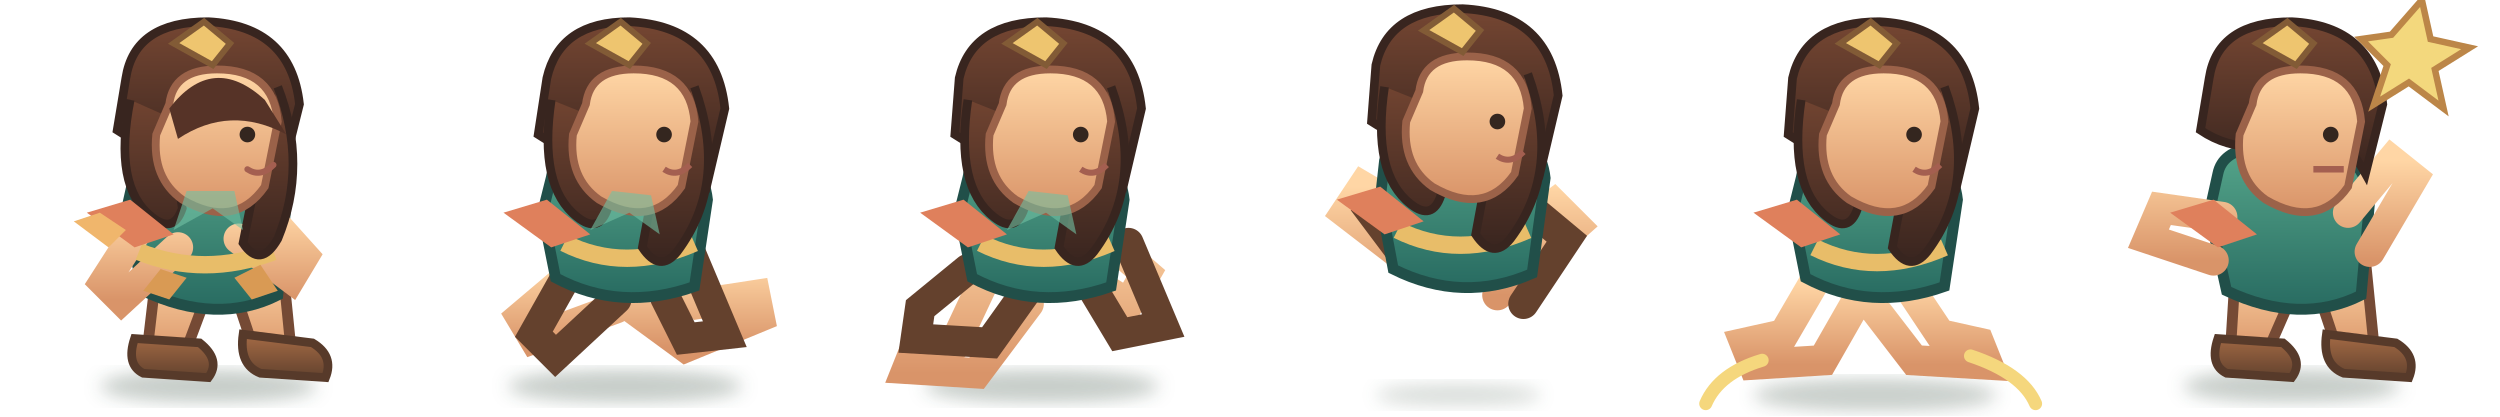
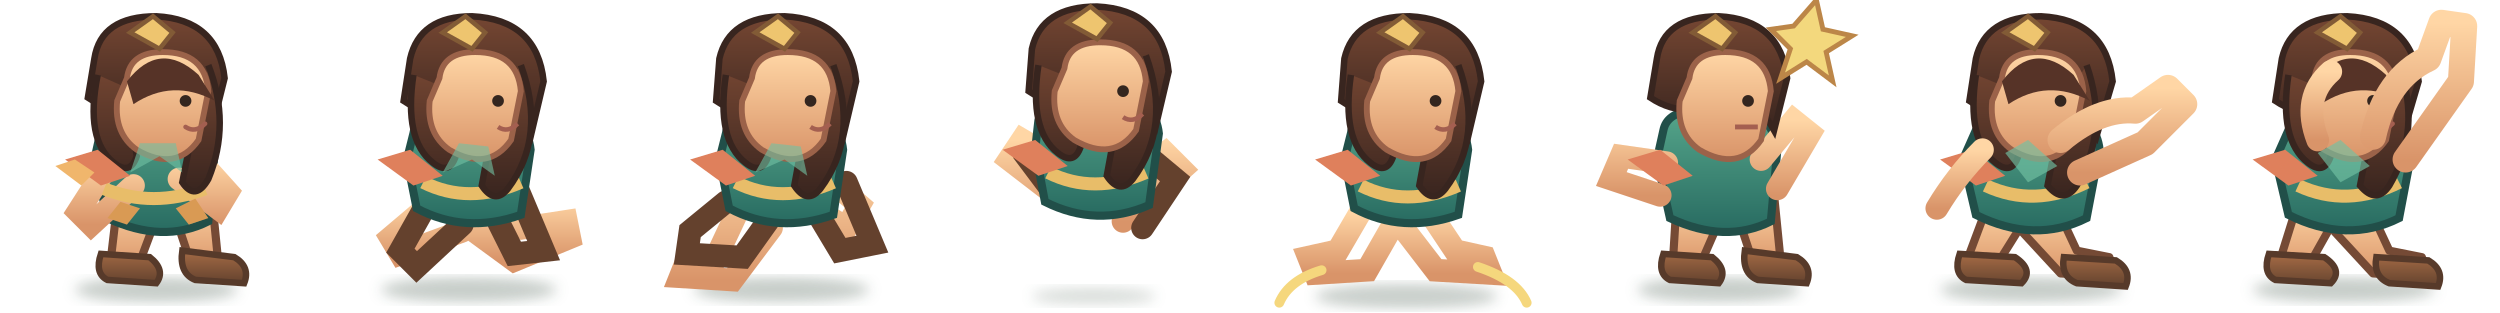
- <svg xmlns="http://www.w3.org/2000/svg" width="576" height="96" viewBox="0 0 576 96">
+ <svg xmlns="http://www.w3.org/2000/svg" width="768" height="96" viewBox="0 0 768 96">
  <defs>
    <linearGradient id="skin" x2="0" y2="1">
      <stop stop-color="#ffd6a5" />
      <stop offset="1" stop-color="#d99469" />
    </linearGradient>
    <linearGradient id="tunic" x2="0" y2="1">
      <stop stop-color="#55a58a" />
      <stop offset="1" stop-color="#286b61" />
    </linearGradient>
    <linearGradient id="hair" x2="0" y2="1">
      <stop stop-color="#754632" />
      <stop offset="1" stop-color="#39251f" />
    </linearGradient>
    <linearGradient id="boot" x2="0" y2="1">
      <stop stop-color="#a56b45" />
      <stop offset="1" stop-color="#63422e" />
    </linearGradient>
    <filter id="soft">
      <feGaussianBlur stdDeviation="2" />
    </filter>
  </defs>
  <g transform="translate(0 0)">
    <ellipse cx="48" cy="89" rx="25" ry="4" fill="#203b2a" opacity=".25" filter="url(#soft)" />
    <path d="M36 63l-2 17 8 3 6-16M53 64l5 15 9 1-2-20" fill="url(#skin)" stroke="#754a35" stroke-width="2.5" stroke-linejoin="round" />
    <path d="M31 78q-2 6 2 8l15 1q3-4-2-8zM56 77q-1 7 4 9l15 1q2-5-3-8z" fill="url(#boot)" stroke="#573a2a" stroke-width="2" />
    <path d="M31 40q1-5 8-6h18q8 3 9 12l-2 22q-14 7-31-1l-4-18z" fill="url(#tunic)" stroke="#214f49" stroke-width="2.5" />
    <path d="M33 51l-9 14 4 4 13-12M61 49l9 10-3 5-12-9" fill="none" stroke="url(#skin)" stroke-width="7" stroke-linecap="round" />
    <path d="M32 58q15 6 31 0" fill="none" stroke="#e8bd69" stroke-width="4" />
    <path d="M37 62l-4 5 6 2 4-5M54 64l4 5 6-2-4-6" fill="#d99a54" />
    <path d="M29 18q2-13 19-13 19 1 21 19l-4 16q-5-9-11-11-15 9-27 1z" fill="url(#hair)" stroke="#38251f" stroke-width="2" />
    <path d="M30 23q-4 20 5 27 5 4 7-2l-3-21M64 20q7 18 0 35-4 7-8 1l5-25" fill="url(#hair)" stroke="#38251f" stroke-width="2" />
    <path d="M39 24q1-8 11-8 13 0 14 12l-3 15q-7 10-19 3-7-5-6-15z" fill="url(#skin)" stroke="#9b6249" stroke-width="1.8" />
    <path d="M39 25q10-13 22-2l5 8q-13-7-25 1z" fill="#563327" />
    <circle cx="57" cy="31" r="1.8" fill="#34261f" />
    <path d="M57 39q3 2 6-1" stroke="#a45f50" stroke-width="1.4" fill="none" stroke-linecap="round" />
    <path d="M30 46l-10 3 11 8 9-3z" fill="#df805c" />
    <path d="M23 49l-6 2 8 6 4-4" fill="#f0b66c" />
    <path d="M40 10l7-5 6 5-4 5z" fill="#eec56f" stroke="#825b36" stroke-width="1.4" />
    <path d="M43 44l-3 9 9-5 7 5-2-9" fill="#72c1a3" opacity=".6" />
  </g>
  <g transform="translate(96 0)">
    <ellipse cx="48" cy="89" rx="27" ry="4" fill="#203b2a" opacity=".25" filter="url(#soft)" />
    <path d="M37 62l-13 11 3 5 19-7M55 61l10 9 13-2 1 5-17 7-15-11" fill="none" stroke="url(#skin)" stroke-width="7" stroke-linecap="round" />
    <path d="M36 61l-9 16 5 5 14-13M54 62l8 16 9-1-8-19" fill="none" stroke="#64412d" stroke-width="7" stroke-linecap="round" />
    <path d="M31 41q1-6 9-7h17q9 3 10 12l-3 20q-17 6-32-2l-3-15z" fill="url(#tunic)" stroke="#214f49" stroke-width="2.5" />
    <path d="M34 56q14 7 30 0" fill="none" stroke="#e8bd69" stroke-width="4" />
    <path d="M30 18q3-13 19-13 20 1 22 20l-4 17q-6-9-12-12-15 9-27 1z" fill="url(#hair)" stroke="#38251f" stroke-width="2" />
    <path d="M31 23q-3 20 6 27 5 4 7-2l-3-21M64 20q8 22-4 38-4 5-8-1l5-27" fill="url(#hair)" stroke="#38251f" stroke-width="2" />
    <path d="M39 24q1-8 11-8 13 0 14 12l-3 15q-7 10-19 3-7-5-6-15z" fill="url(#skin)" stroke="#9b6249" stroke-width="1.8" />
    <circle cx="57" cy="31" r="1.8" fill="#34261f" />
    <path d="M57 39q3 2 6-1" stroke="#a45f50" stroke-width="1.4" fill="none" />
    <path d="M30 46l-10 3 11 8 9-3z" fill="#df805c" />
    <path d="M40 10l7-5 6 5-4 5z" fill="#eec56f" stroke="#825b36" stroke-width="1.4" />
    <path d="M45 44l-5 9 9-4 7 5-2-9" fill="#72c1a3" opacity=".6" />
  </g>
  <g transform="translate(192 0)">
    <ellipse cx="48" cy="89" rx="27" ry="4" fill="#203b2a" opacity=".25" filter="url(#soft)" />
    <path d="M36 62l-8 17-9 1-2 5 16 1 12-16M55 62l13 8 4-7-15-13" fill="none" stroke="url(#skin)" stroke-width="7" stroke-linecap="round" />
    <path d="M31 62l-11 9-1 7 17 1 10-14M57 62l9 15 10-2-8-19" fill="none" stroke="#64412d" stroke-width="7" stroke-linecap="round" />
    <path d="M31 41q1-6 9-7h17q9 3 10 12l-3 20q-17 6-32-2l-3-15z" fill="url(#tunic)" stroke="#214f49" stroke-width="2.5" />
    <path d="M34 56q14 7 30 0" fill="none" stroke="#e8bd69" stroke-width="4" />
    <path d="M29 18q3-13 20-13 20 1 22 20l-4 17q-6-9-12-12-15 9-27 1z" fill="url(#hair)" stroke="#38251f" stroke-width="2" />
    <path d="M31 23q-3 20 6 27 5 4 7-2l-3-21M64 20q8 22-4 38-4 5-8-1l5-27" fill="url(#hair)" stroke="#38251f" stroke-width="2" />
    <path d="M39 24q1-8 11-8 13 0 14 12l-3 15q-7 10-19 3-7-5-6-15z" fill="url(#skin)" stroke="#9b6249" stroke-width="1.8" />
    <circle cx="57" cy="31" r="1.8" fill="#34261f" />
    <path d="M57 39q3 2 6-1" stroke="#a45f50" stroke-width="1.4" fill="none" />
    <path d="M30 46l-10 3 11 8 9-3z" fill="#df805c" />
    <path d="M40 10l7-5 6 5-4 5z" fill="#eec56f" stroke="#825b36" stroke-width="1.4" />
    <path d="M45 44l-5 9 9-4 7 5-2-9" fill="#72c1a3" opacity=".6" />
  </g>
  <g transform="translate(288 0)">
    <ellipse cx="48" cy="91" rx="19" ry="3" fill="#203b2a" opacity=".16" filter="url(#soft)" />
    <path d="M35 59l-13-10 4-6 17 10M55 58l15-11 5 5-18 16" fill="none" stroke="url(#skin)" stroke-width="7" stroke-linecap="round" />
    <path d="M37 61l-9-12 6-5 15 12M55 61l12-11 6 5-10 15" fill="none" stroke="#64412d" stroke-width="7" stroke-linecap="round" />
    <path d="M31 37q2-7 10-8h17q9 3 10 12l-3 22q-16 7-32-1l-3-16z" fill="url(#tunic)" stroke="#214f49" stroke-width="2.5" />
    <path d="M34 53q14 7 30 0" fill="none" stroke="#e8bd69" stroke-width="4" />
    <path d="M29 15q3-13 20-13 20 1 22 20l-4 17q-6-9-12-12-15 9-27 1z" fill="url(#hair)" stroke="#38251f" stroke-width="2" />
    <path d="M31 20q-3 20 6 27 5 4 7-2l-3-21M64 17q8 22-4 38-4 5-8-1l5-27" fill="url(#hair)" stroke="#38251f" stroke-width="2" />
    <path d="M39 21q1-8 11-8 13 0 14 12l-3 15q-7 10-19 3-7-5-6-15z" fill="url(#skin)" stroke="#9b6249" stroke-width="1.8" />
    <circle cx="57" cy="28" r="1.8" fill="#34261f" />
    <path d="M57 36q3 2 6-1" stroke="#a45f50" stroke-width="1.4" fill="none" />
    <path d="M30 43l-10 3 11 8 9-3z" fill="#df805c" />
    <path d="M40 7l7-5 6 5-4 5z" fill="#eec56f" stroke="#825b36" stroke-width="1.4" />
  </g>
  <g transform="translate(384 0)">
    <ellipse cx="48" cy="91" rx="28" ry="4" fill="#203b2a" opacity=".24" filter="url(#soft)" />
    <path d="M34 65l-7 12-9 2 2 5 16-1 8-14M55 65l8 12 9 2 2 5-17-1-10-13" fill="none" stroke="url(#skin)" stroke-width="7" stroke-linecap="round" />
    <path d="M31 41q1-6 9-7h17q9 3 10 12l-3 20q-17 6-32-2l-3-15z" fill="url(#tunic)" stroke="#214f49" stroke-width="2.5" />
    <path d="M34 57q14 7 30 0" fill="none" stroke="#e8bd69" stroke-width="4" />
    <path d="M29 18q3-13 20-13 20 1 22 20l-4 17q-6-9-12-12-15 9-27 1z" fill="url(#hair)" stroke="#38251f" stroke-width="2" />
    <path d="M31 23q-3 20 6 27 5 4 7-2l-3-21M64 20q8 22-4 38-4 5-8-1l5-27" fill="url(#hair)" stroke="#38251f" stroke-width="2" />
    <path d="M39 24q1-8 11-8 13 0 14 12l-3 15q-7 10-19 3-7-5-6-15z" fill="url(#skin)" stroke="#9b6249" stroke-width="1.8" />
    <circle cx="57" cy="31" r="1.8" fill="#34261f" />
    <path d="M57 39q3 2 6-1" stroke="#a45f50" stroke-width="1.4" fill="none" />
    <path d="M30 46l-10 3 11 8 9-3z" fill="#df805c" />
    <path d="M40 10l7-5 6 5-4 5z" fill="#eec56f" stroke="#825b36" stroke-width="1.4" />
    <path d="M22 83q-10 3-13 10M70 82q12 4 15 11" stroke="#f5d77d" stroke-width="3" stroke-linecap="round" fill="none" />
  </g>
  <g transform="translate(480 0)">
    <ellipse cx="48" cy="89" rx="25" ry="4" fill="#203b2a" opacity=".25" filter="url(#soft)" />
    <path d="M35 63l-1 16 8 3 7-16M53 64l5 15 9 1-2-20" fill="url(#skin)" stroke="#754a35" stroke-width="2.5" stroke-linejoin="round" />
    <path d="M31 78q-2 6 2 8l15 1q3-4-2-8zM56 77q-1 7 4 9l15 1q2-5-3-8z" fill="url(#boot)" stroke="#573a2a" stroke-width="2" />
    <path d="M31 40q1-5 8-6h18q8 3 9 12l-2 22q-14 7-31-1l-4-18z" fill="url(#tunic)" stroke="#214f49" stroke-width="2.5" />
    <path d="M32 50l-14-2-3 7 15 5M61 49l10-12 5 4-10 17" fill="none" stroke="url(#skin)" stroke-width="7" stroke-linecap="round" />
    <path d="M29 18q2-13 19-13 19 1 21 19l-4 16q-5-9-11-11-15 9-27 1z" fill="url(#hair)" stroke="#38251f" stroke-width="2" />
    <path d="M39 24q1-8 11-8 13 0 14 12l-3 15q-7 10-19 3-7-5-6-15z" fill="url(#skin)" stroke="#9b6249" stroke-width="1.8" />
    <circle cx="57" cy="31" r="1.8" fill="#34261f" />
    <path d="M53 39l7 0" stroke="#a45f50" stroke-width="1.5" />
    <path d="M30 46l-10 3 11 8 9-3z" fill="#df805c" />
    <path d="M40 10l7-5 6 5-4 5z" fill="#eec56f" stroke="#825b36" stroke-width="1.4" />
    <path d="M71 8l7-8 2 9 9 2-8 5 2 9-8-6-8 5 3-9-6-6z" fill="#f3d87d" stroke="#bc8648" stroke-width="1.5" />
  </g>
+   <g transform="translate(576 0)">
+     <ellipse cx="48" cy="89" rx="28" ry="4" fill="#203b2a" opacity=".25" filter="url(#soft)" />
+     <path d="M35 62l-6 16 8 4 10-16M55 62l7 15 10 2 2 6-17-1-12-13" fill="url(#skin)" stroke="#754a35" stroke-width="2.5" stroke-linejoin="round" />
+     <path d="M26 78q-2 6 2 8l17 1q4-4-2-8zM58 79q-1 6 4 8l15 1q2-5-3-8z" fill="url(#boot)" stroke="#573a2a" stroke-width="2" />
+     <path d="M31 40q4-6 11-6h17q9 3 10 12l-4 21q-16 8-34-1l-4-17z" fill="url(#tunic)" stroke="#214f49" stroke-width="2.5" />
+     <path d="M34 57q15 7 31-1" fill="none" stroke="#e8bd69" stroke-width="4" />
+     <path d="M31 18q3-13 20-13 20 1 22 20l-5 17q-6-9-12-12-15 9-27 1z" fill="url(#hair)" stroke="#38251f" stroke-width="2" />
+     <path d="M31 23q-3 20 6 27 5 4 7-2l-3-21M65 20q7 20-3 37-4 6-9 0l5-26" fill="url(#hair)" stroke="#38251f" stroke-width="2" />
+     <path d="M39 24q1-8 11-8 13 0 14 12l-3 15q-7 10-19 3-7-5-6-15z" fill="url(#skin)" stroke="#9b6249" stroke-width="1.8" />
+     <path d="M39 25q10-13 22-2l5 8q-13-7-25 1z" fill="#563327" />
+     <circle cx="57" cy="31" r="1.8" fill="#34261f" />
+     <path d="M57 39q3 2 6-1" stroke="#a45f50" stroke-width="1.4" fill="none" stroke-linecap="round" />
+     <path d="M30 46l-10 3 11 8 9-3z" fill="#df805c" />
+     <path d="M40 10l7-5 6 5-4 5z" fill="#eec56f" stroke="#825b36" stroke-width="1.4" />
+     <path d="M57 43q12-10 23-9l10-7 5 5-12 12-20 9" fill="none" stroke="url(#skin)" stroke-width="8" stroke-linecap="round" stroke-linejoin="round" />
+     <path d="M33 46q-8 8-14 18" fill="none" stroke="url(#skin)" stroke-width="7" stroke-linecap="round" />
+     <path d="M47 43l9 8-9 5-7-9" fill="#72c1a3" opacity=".65" />
+   </g>
+   <g transform="translate(672 0)">
+     <ellipse cx="48" cy="89" rx="28" ry="4" fill="#203b2a" opacity=".25" filter="url(#soft)" />
+     <path d="M34 62l-5 16 8 4 9-16M55 62l7 15 10 2 2 6-17-1-12-13" fill="url(#skin)" stroke="#754a35" stroke-width="2.5" stroke-linejoin="round" />
+     <path d="M25 78q-2 6 2 8l17 1q4-4-2-8zM58 79q-1 6 4 8l15 1q2-5-3-8z" fill="url(#boot)" stroke="#573a2a" stroke-width="2" />
+     <path d="M31 40q4-6 11-6h17q9 3 10 12l-4 21q-16 8-34-1l-4-17z" fill="url(#tunic)" stroke="#214f49" stroke-width="2.5" />
+     <path d="M34 57q15 7 31-1" fill="none" stroke="#e8bd69" stroke-width="4" />
+     <path d="M29 18q3-13 20-13 20 1 22 20l-5 17q-6-9-12-12-15 9-27 1z" fill="url(#hair)" stroke="#38251f" stroke-width="2" />
+     <path d="M31 23q-3 20 6 27 5 4 7-2l-3-21M65 20q7 20-3 37-4 6-9 0l5-26" fill="url(#hair)" stroke="#38251f" stroke-width="2" />
+     <path d="M39 24q1-8 11-8 13 0 14 12l-3 15q-7 10-19 3-7-5-6-15z" fill="url(#skin)" stroke="#9b6249" stroke-width="1.8" />
+     <path d="M39 25q10-13 22-2l5 8q-13-7-25 1z" fill="#563327" />
+     <circle cx="57" cy="31" r="1.8" fill="#34261f" />
+     <path d="M57 39q3 2 6-1" stroke="#a45f50" stroke-width="1.4" fill="none" stroke-linecap="round" />
+     <path d="M30 46l-10 3 11 8 9-3z" fill="#df805c" />
+     <path d="M40 10l7-5 6 5-4 5z" fill="#eec56f" stroke="#825b36" stroke-width="1.4" />
+     <path d="M57 42q4-18 17-24l4-11 7 1-1 17-17 24" fill="none" stroke="url(#skin)" stroke-width="8" stroke-linecap="round" stroke-linejoin="round" />
+     <path d="M40 43q-5-13 4-21" fill="none" stroke="url(#skin)" stroke-width="7" stroke-linecap="round" />
+     <path d="M47 43l9 8-9 5-7-9" fill="#72c1a3" opacity=".65" />
+   </g>
</svg>
